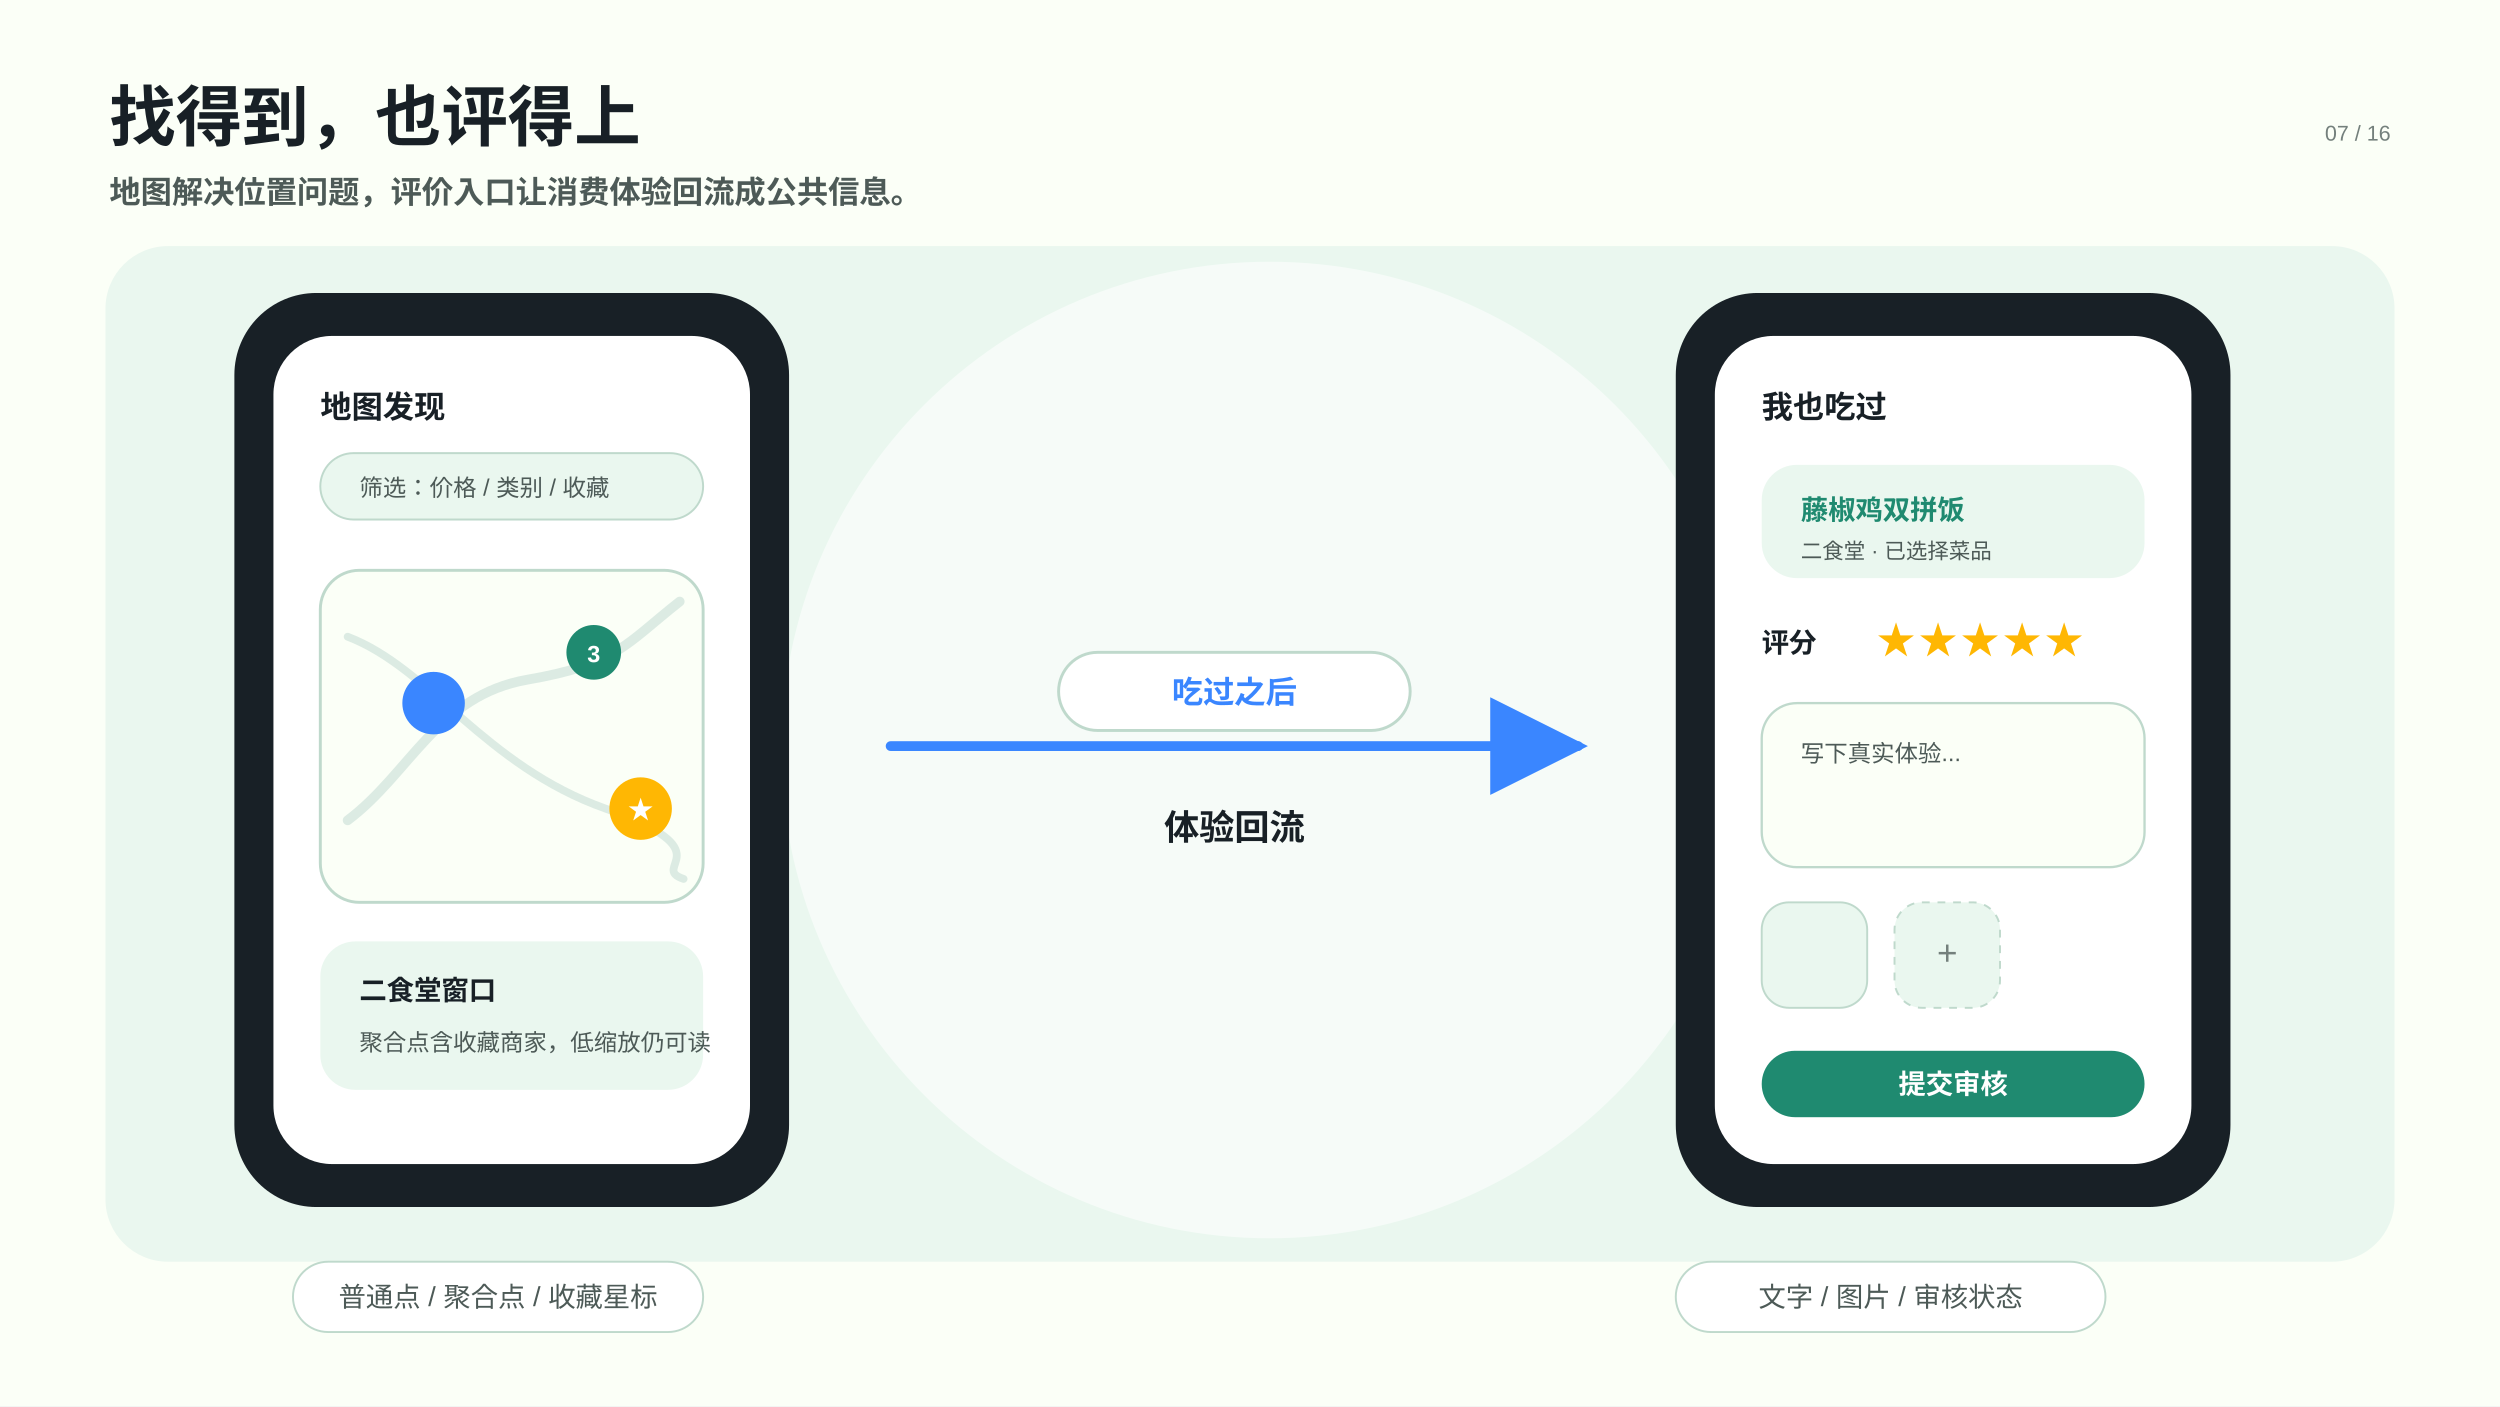
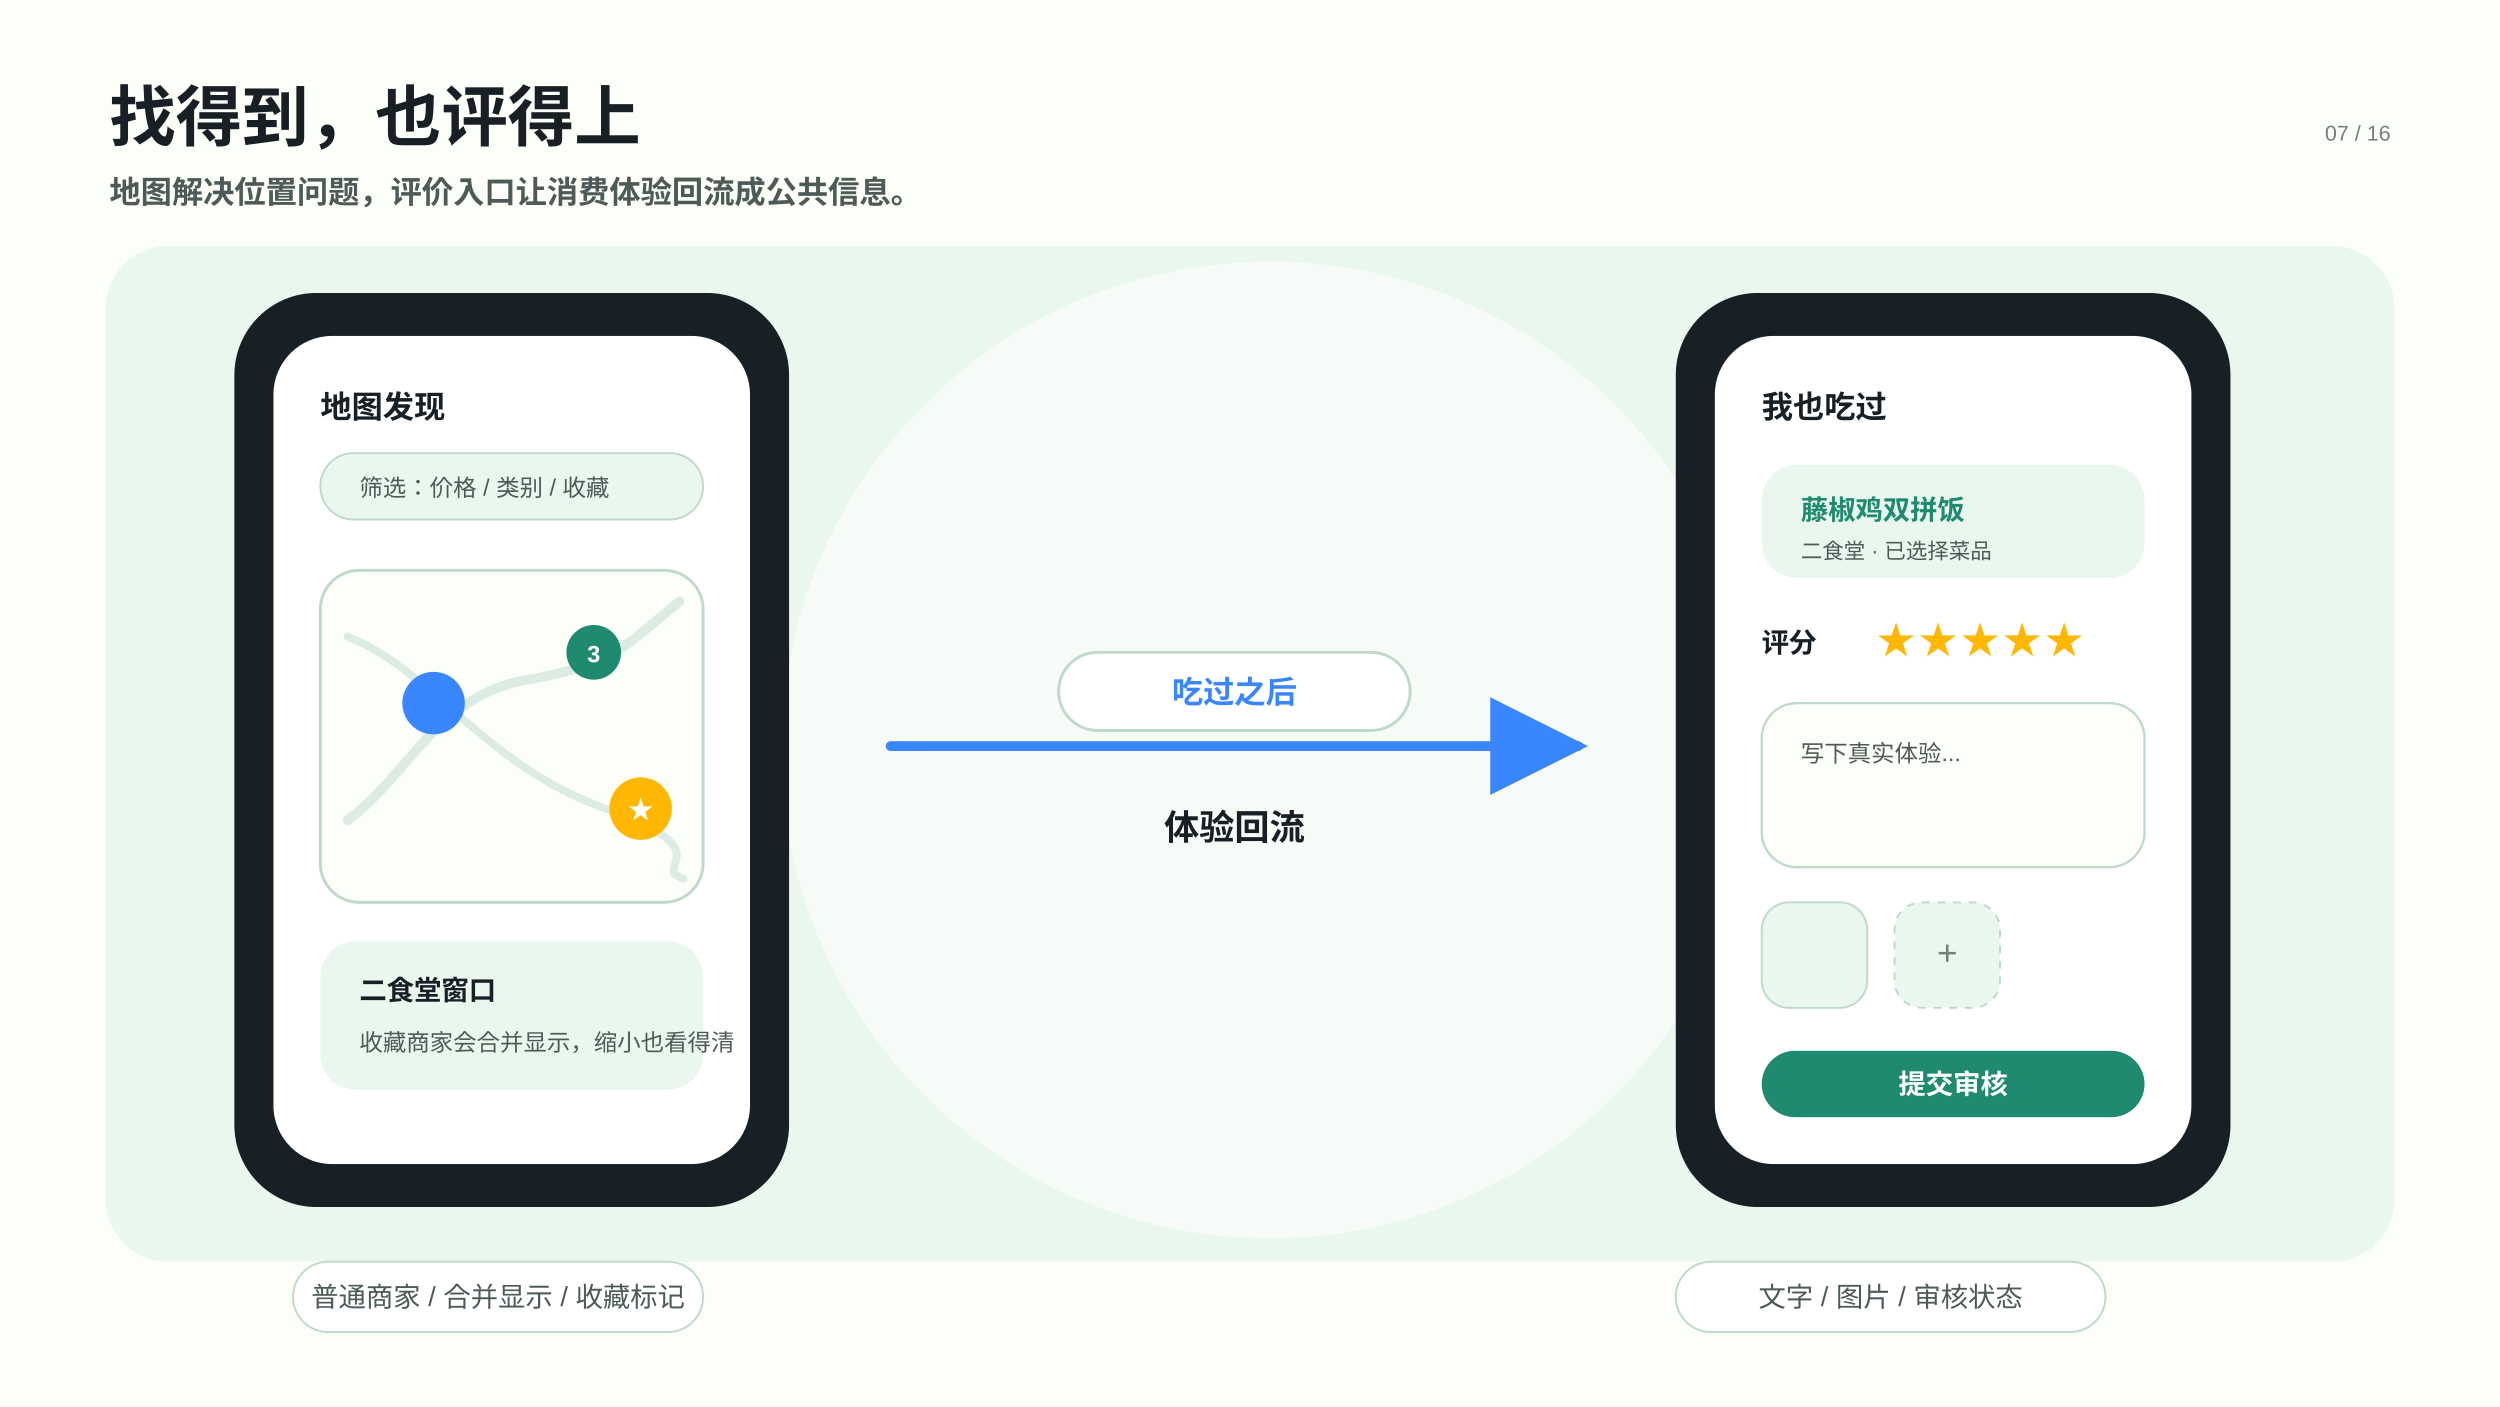
<svg xmlns="http://www.w3.org/2000/svg" viewBox="0 0 1280 720" width="1280" height="720">
  <defs>
    <marker id="arrowBlue" markerWidth="10" markerHeight="10" refX="9" refY="5" orient="auto" markerUnits="strokeWidth">
      <path d="M0,0 L10,5 L0,10 Z" fill="#3A86FF" />
    </marker>
  </defs>
  <g id="background">
    <rect x="0" y="0" width="1280" height="720" fill="#FBFFF7" />
    <rect x="54" y="126" width="1172" height="520" rx="32" fill="#EAF7EF" />
    <circle cx="650" cy="384" r="250" fill="#FFFFFF" fill-opacity="0.56" />
  </g>
  <g id="header">
    <text x="56" y="72" font-family="'Trebuchet MS', 'Microsoft YaHei', 'PingFang SC', sans-serif" font-size="34" font-weight="800" fill="#182026">找得到，也评得上</text>
    <text x="56" y="104" font-family="'Microsoft YaHei', 'PingFang SC', Arial, sans-serif" font-size="16" font-weight="700" fill="#4D5A57">地图解决位置问题，评价入口让消费体验回流成公共信息。</text>
    <text x="1224" y="72" text-anchor="end" font-family="'Microsoft YaHei', 'PingFang SC', Arial, sans-serif" font-size="11" fill="#74807C">07 / 16</text>
  </g>
  <g id="phone-map">
    <rect x="120" y="150" width="284" height="468" rx="42" fill="#182026" />
    <rect x="140" y="172" width="244" height="424" rx="30" fill="#FFFFFF" />
    <text x="164" y="214" font-family="'Microsoft YaHei', 'PingFang SC', Arial, sans-serif" font-size="16" font-weight="800" fill="#182026">地图发现</text>
    <rect x="164" y="232" width="196" height="34" rx="17" fill="#EAF7EF" stroke="#BFD9CC" stroke-width="1" />
    <text x="184" y="254" font-family="'Microsoft YaHei', 'PingFang SC', Arial, sans-serif" font-size="12" fill="#4D5A57">筛选：价格 / 类别 / 收藏</text>
    <rect x="164" y="292" width="196" height="170" rx="20" fill="#FBFFF7" stroke="#BFD9CC" stroke-width="1.5" />
    <path d="M 178 420 C 210 396, 224 356, 270 348 S 320 330, 348 308" fill="none" stroke="#DCEBE3" stroke-width="5" stroke-linecap="round" />
    <path d="M 178 326 C 220 342, 248 392, 310 414 S 332 444, 350 450" fill="none" stroke="#DCEBE3" stroke-width="4" stroke-linecap="round" />
    <circle cx="222" cy="360" r="16" fill="#3A86FF" />
    <use data-icon="phosphor-duotone/map-pin" x="210" y="348" width="24" height="24" fill="#FFFFFF" />
    <circle cx="304" cy="334" r="14" fill="#1F8A70" />
    <text x="304" y="339" text-anchor="middle" font-family="'Microsoft YaHei', 'PingFang SC', Arial, sans-serif" font-size="12" font-weight="800" fill="#FFFFFF">3</text>
    <circle cx="328" cy="414" r="16" fill="#FFB703" />
    <text x="328" y="420" text-anchor="middle" font-family="'Microsoft YaHei', 'PingFang SC', Arial, sans-serif" font-size="16" font-weight="800" fill="#FFFFFF">★</text>
    <rect x="164" y="482" width="196" height="76" rx="18" fill="#EAF7EF" />
    <text x="184" y="512" font-family="'Microsoft YaHei', 'PingFang SC', Arial, sans-serif" font-size="14" font-weight="800" fill="#182026">二食堂窗口</text>
-     <text x="184" y="538" font-family="'Microsoft YaHei', 'PingFang SC', Arial, sans-serif" font-size="12" fill="#4D5A57">聚合点含收藏商家，低缩放仍可读</text>
+     <text x="184" y="538" font-family="'Microsoft YaHei', 'PingFang SC', Arial, sans-serif" font-size="12" fill="#4D5A57">收藏商家会合并显示，缩小也看得清</text>
  </g>
  <g id="flow-arrow">
    <line x1="456" y1="382" x2="808" y2="382" stroke="#3A86FF" stroke-width="5" stroke-linecap="round" marker-end="url(#arrowBlue)" />
    <rect x="542" y="334" width="180" height="40" rx="20" fill="#FFFFFF" stroke="#BFD9CC" stroke-width="1.5" />
    <text x="632" y="360" text-anchor="middle" font-family="'Microsoft YaHei', 'PingFang SC', Arial, sans-serif" font-size="16" font-weight="800" fill="#3A86FF">吃过之后</text>
    <text x="632" y="430" text-anchor="middle" font-family="'Microsoft YaHei', 'PingFang SC', Arial, sans-serif" font-size="18" font-weight="700" fill="#182026">体验回流</text>
  </g>
  <g id="phone-review">
    <rect x="858" y="150" width="284" height="468" rx="42" fill="#182026" />
    <rect x="878" y="172" width="244" height="424" rx="30" fill="#FFFFFF" />
    <text x="902" y="214" font-family="'Microsoft YaHei', 'PingFang SC', Arial, sans-serif" font-size="16" font-weight="800" fill="#182026">我也吃过</text>
    <rect x="902" y="238" width="196" height="58" rx="18" fill="#EAF7EF" />
    <text x="922" y="266" font-family="'Microsoft YaHei', 'PingFang SC', Arial, sans-serif" font-size="14" font-weight="800" fill="#1F8A70">藤椒鸡双拼饭</text>
    <text x="922" y="286" font-family="'Microsoft YaHei', 'PingFang SC', Arial, sans-serif" font-size="11" fill="#4D5A57">二食堂 · 已选择菜品</text>
    <text x="902" y="334" font-family="'Microsoft YaHei', 'PingFang SC', Arial, sans-serif" font-size="14" font-weight="700" fill="#182026">评分</text>
    <text x="960" y="336" font-family="'Microsoft YaHei', 'PingFang SC', Arial, sans-serif" font-size="24" fill="#FFB703">★★★★★</text>
    <rect x="902" y="360" width="196" height="84" rx="18" fill="#FBFFF7" stroke="#BFD9CC" stroke-width="1.2" />
    <text x="922" y="390" font-family="'Microsoft YaHei', 'PingFang SC', Arial, sans-serif" font-size="12" fill="#4D5A57">写下真实体验...</text>
    <rect x="902" y="462" width="54" height="54" rx="14" fill="#EAF7EF" stroke="#BFD9CC" stroke-width="1" />
    <use data-icon="phosphor-duotone/chat-circle" x="917" y="477" width="24" height="24" fill="#1F8A70" />
    <rect x="970" y="462" width="54" height="54" rx="14" fill="#EAF7EF" stroke="#BFD9CC" stroke-width="1" stroke-dasharray="4,4" />
    <text x="997" y="494" text-anchor="middle" font-family="'Microsoft YaHei', 'PingFang SC', Arial, sans-serif" font-size="18" fill="#74807C">+</text>
    <rect x="902" y="538" width="196" height="34" rx="17" fill="#1F8A70" />
    <text x="1000" y="560" text-anchor="middle" font-family="'Microsoft YaHei', 'PingFang SC', Arial, sans-serif" font-size="14" font-weight="800" fill="#FFFFFF">提交审核</text>
  </g>
  <g id="bottom-tags">
    <rect x="150" y="646" width="210" height="36" rx="18" fill="#FFFFFF" stroke="#BFD9CC" stroke-width="1" />
-     <text x="255" y="669" text-anchor="middle" font-family="'Microsoft YaHei', 'PingFang SC', Arial, sans-serif" font-size="14" fill="#4D5A57">普通点 / 聚合点 / 收藏星标</text>
+     <text x="255" y="669" text-anchor="middle" font-family="'Microsoft YaHei', 'PingFang SC', Arial, sans-serif" font-size="14" fill="#4D5A57">普通商家 / 合并显示 / 收藏标记</text>
    <rect x="858" y="646" width="220" height="36" rx="18" fill="#FFFFFF" stroke="#BFD9CC" stroke-width="1" />
    <text x="968" y="669" text-anchor="middle" font-family="'Microsoft YaHei', 'PingFang SC', Arial, sans-serif" font-size="14" fill="#4D5A57">文字 / 图片 / 审核状态</text>
  </g>
</svg>
